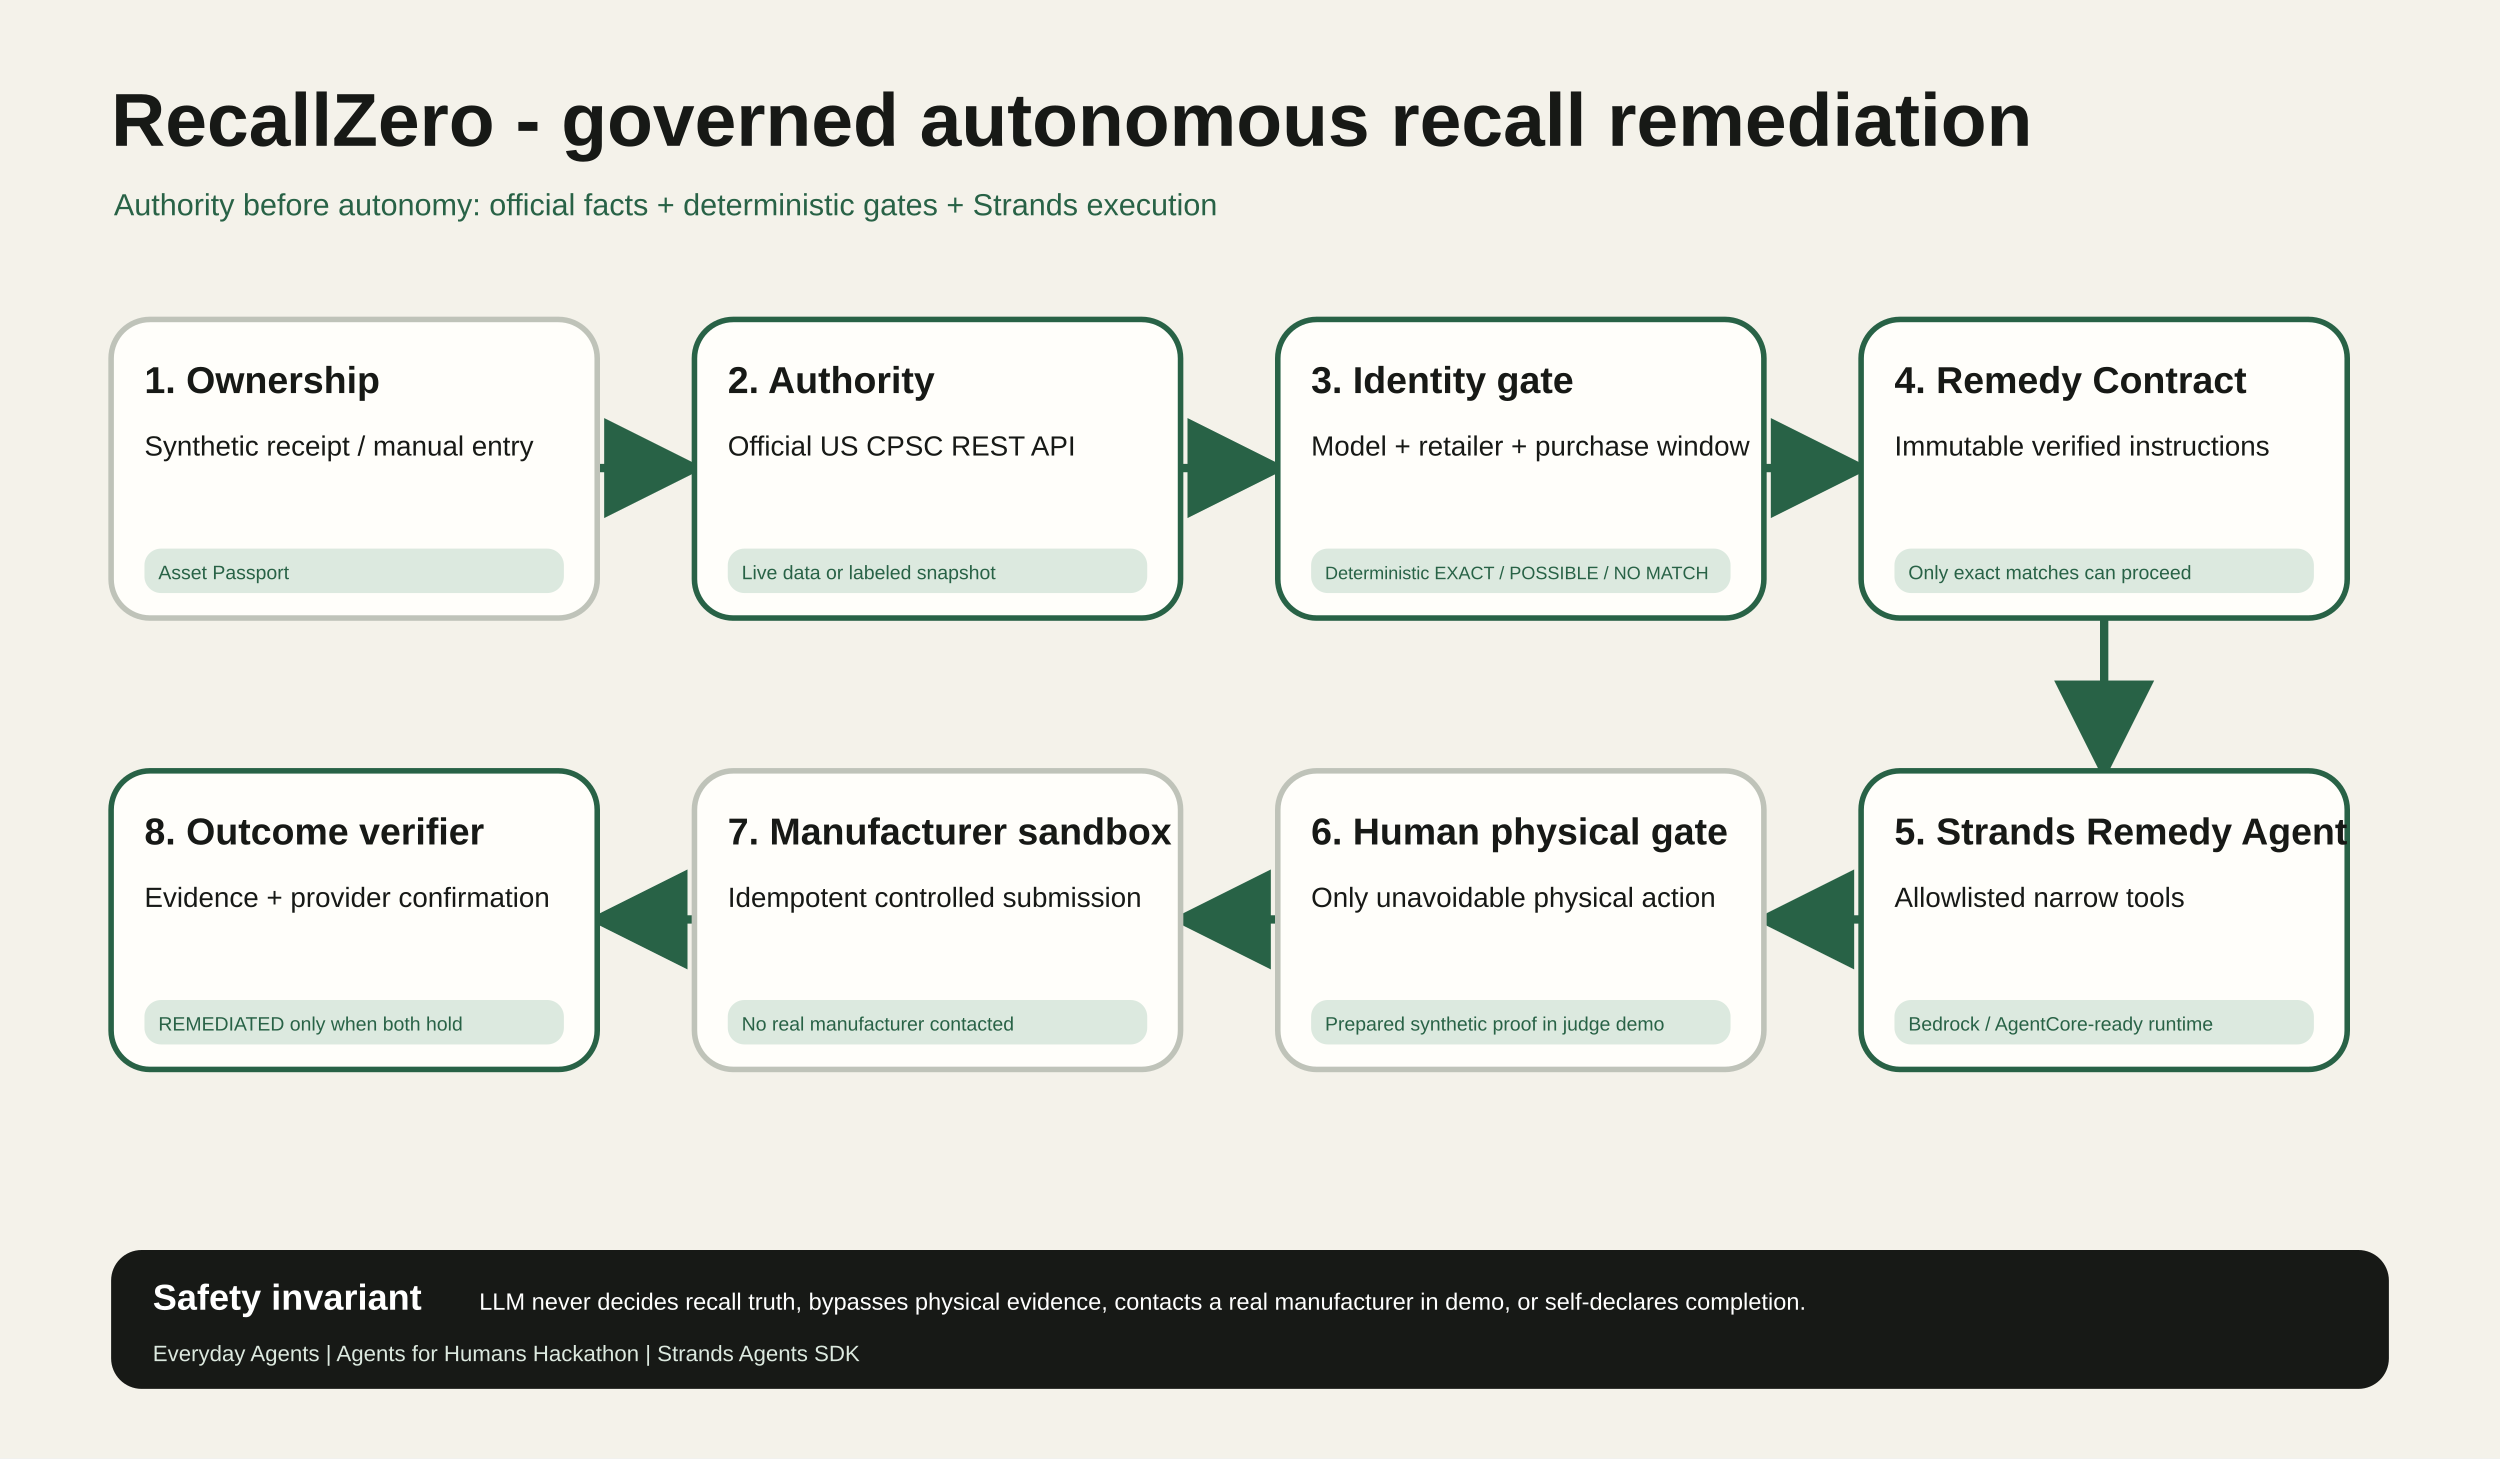
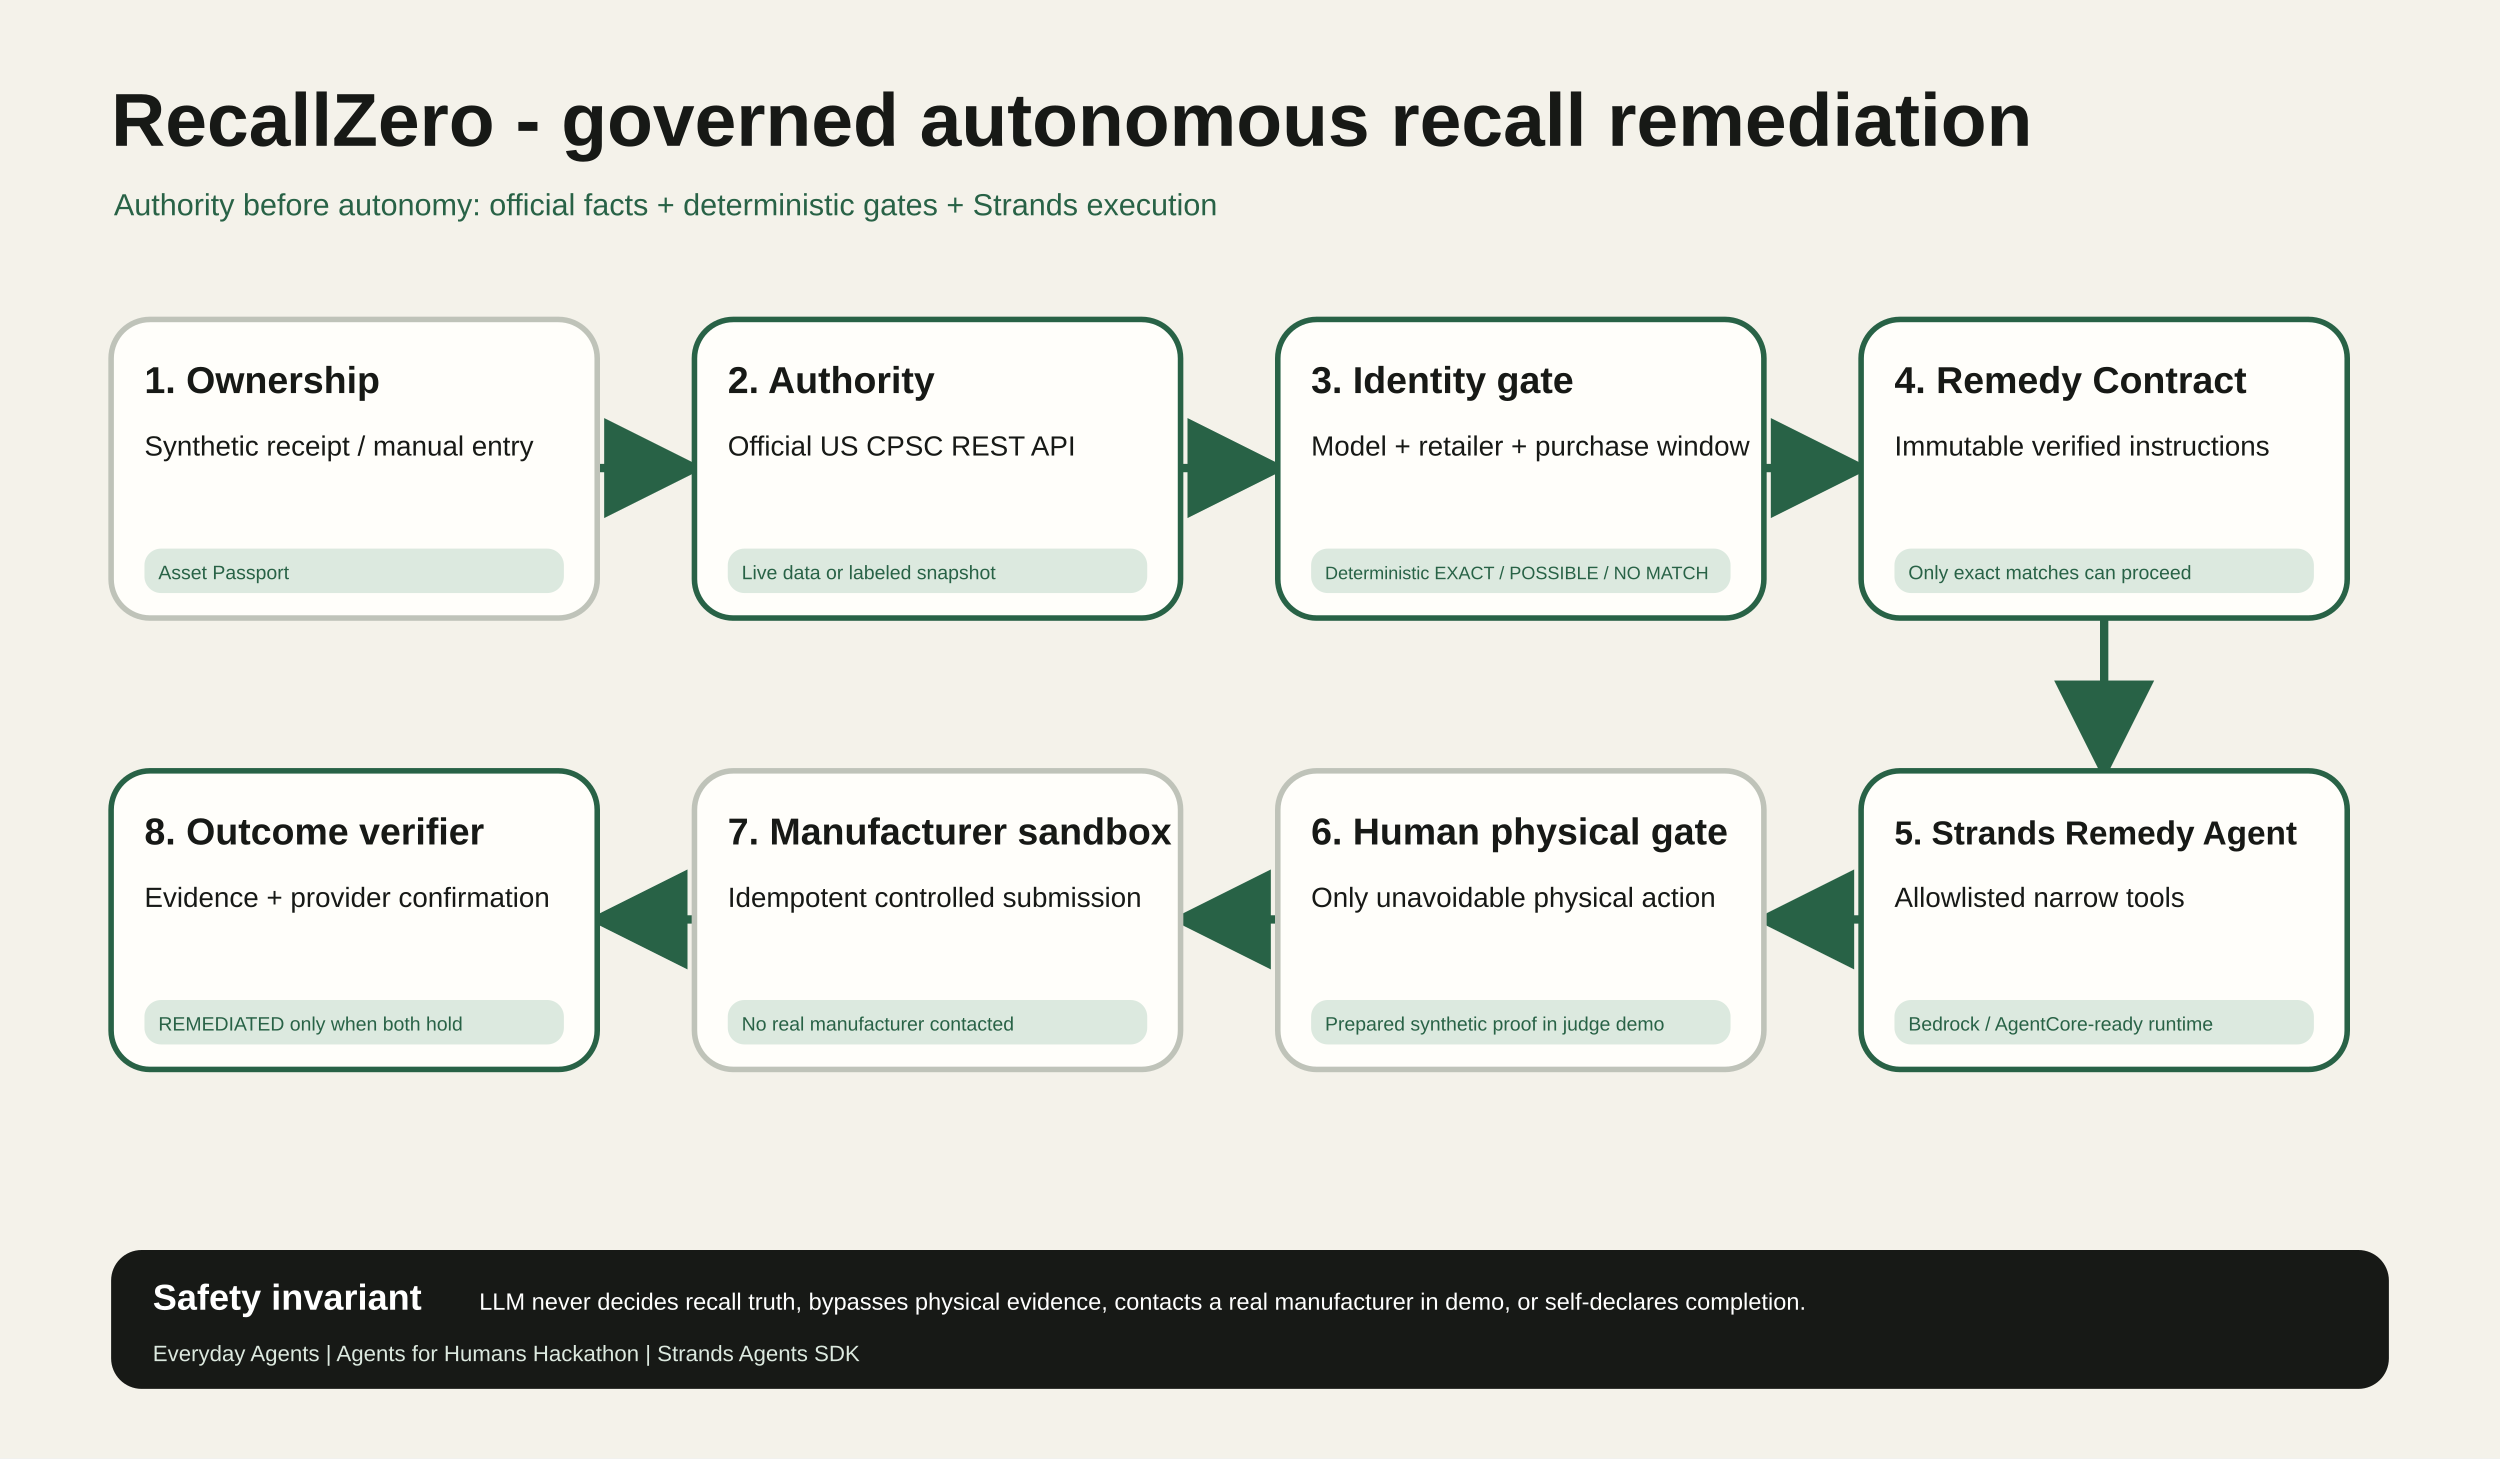
<svg xmlns="http://www.w3.org/2000/svg" width="1800" height="1050" viewBox="0 0 1800 1050" role="img" aria-labelledby="title desc">
  <defs>
    <marker id="arrow" markerWidth="12" markerHeight="12" refX="10" refY="6" orient="auto">
      <path d="M0 0L12 6L0 12Z" fill="#286246" />
    </marker>
  </defs>
  <rect width="1800" height="1050" fill="#F4F2EA" />
  <text x="80" y="105" font-family="Arial,sans-serif" font-size="54" font-weight="700" fill="#171916">RecallZero - governed autonomous recall remediation</text>
  <text x="82" y="155" font-family="Arial,sans-serif" font-size="22" fill="#286246">Authority before autonomy: official facts + deterministic gates + Strands execution</text>
  <g fill="none" stroke="#286246" stroke-width="6" marker-end="url(#arrow)">
    <path d="M430 337H495" />
    <path d="M850 337H915" />
    <path d="M1270 337H1335" />
    <path d="M1515 445V550" />
    <path d="M1340 662H1275" />
    <path d="M920 662H855" />
    <path d="M500 662H435" />
  </g>
  <g font-family="Arial,sans-serif">
    <g transform="translate(80 230)">
      <rect width="350" height="215" rx="28" fill="#FFFEFA" stroke="#BFC3B9" stroke-width="4" />
      <text x="24" y="53" font-size="27" font-weight="700" fill="#171916">1. Ownership</text>
      <text x="24" y="98" font-size="20" fill="#171916">Synthetic receipt / manual entry</text>
      <rect x="24" y="165" width="302" height="32" rx="12" fill="#DCE9DF" />
      <text x="34" y="187" font-size="14" fill="#286246">Asset Passport</text>
    </g>
    <g transform="translate(500 230)">
      <rect width="350" height="215" rx="28" fill="#FFFEFA" stroke="#286246" stroke-width="4" />
      <text x="24" y="53" font-size="27" font-weight="700" fill="#171916">2. Authority</text>
      <text x="24" y="98" font-size="20" fill="#171916">Official US CPSC REST API</text>
      <rect x="24" y="165" width="302" height="32" rx="12" fill="#DCE9DF" />
      <text x="34" y="187" font-size="14" fill="#286246">Live data or labeled snapshot</text>
    </g>
    <g transform="translate(920 230)">
      <rect width="350" height="215" rx="28" fill="#FFFEFA" stroke="#286246" stroke-width="4" />
      <text x="24" y="53" font-size="27" font-weight="700" fill="#171916">3. Identity gate</text>
      <text x="24" y="98" font-size="20" fill="#171916">Model + retailer + purchase window</text>
      <rect x="24" y="165" width="302" height="32" rx="12" fill="#DCE9DF" />
      <text x="34" y="187" font-size="13" fill="#286246">Deterministic EXACT / POSSIBLE / NO MATCH</text>
    </g>
    <g transform="translate(1340 230)">
      <rect width="350" height="215" rx="28" fill="#FFFEFA" stroke="#286246" stroke-width="4" />
      <text x="24" y="53" font-size="27" font-weight="700" fill="#171916">4. Remedy Contract</text>
      <text x="24" y="98" font-size="20" fill="#171916">Immutable verified instructions</text>
      <rect x="24" y="165" width="302" height="32" rx="12" fill="#DCE9DF" />
      <text x="34" y="187" font-size="14" fill="#286246">Only exact matches can proceed</text>
    </g>
    <g transform="translate(1340 555)">
      <rect width="350" height="215" rx="28" fill="#FFFEFA" stroke="#286246" stroke-width="4" />
-       <text x="24" y="53" font-size="27" font-weight="700" fill="#171916">5. Strands Remedy Agent</text>
+       <text x="24" y="53" font-size="24" font-weight="700" fill="#171916">5. Strands Remedy Agent</text>
      <text x="24" y="98" font-size="20" fill="#171916">Allowlisted narrow tools</text>
      <rect x="24" y="165" width="302" height="32" rx="12" fill="#DCE9DF" />
      <text x="34" y="187" font-size="14" fill="#286246">Bedrock / AgentCore-ready runtime</text>
    </g>
    <g transform="translate(920 555)">
      <rect width="350" height="215" rx="28" fill="#FFFEFA" stroke="#BFC3B9" stroke-width="4" />
      <text x="24" y="53" font-size="27" font-weight="700" fill="#171916">6. Human physical gate</text>
      <text x="24" y="98" font-size="20" fill="#171916">Only unavoidable physical action</text>
      <rect x="24" y="165" width="302" height="32" rx="12" fill="#DCE9DF" />
      <text x="34" y="187" font-size="14" fill="#286246">Prepared synthetic proof in judge demo</text>
    </g>
    <g transform="translate(500 555)">
      <rect width="350" height="215" rx="28" fill="#FFFEFA" stroke="#BFC3B9" stroke-width="4" />
      <text x="24" y="53" font-size="27" font-weight="700" fill="#171916">7. Manufacturer sandbox</text>
      <text x="24" y="98" font-size="20" fill="#171916">Idempotent controlled submission</text>
      <rect x="24" y="165" width="302" height="32" rx="12" fill="#DCE9DF" />
      <text x="34" y="187" font-size="14" fill="#286246">No real manufacturer contacted</text>
    </g>
    <g transform="translate(80 555)">
      <rect width="350" height="215" rx="28" fill="#FFFEFA" stroke="#286246" stroke-width="4" />
      <text x="24" y="53" font-size="27" font-weight="700" fill="#171916">8. Outcome verifier</text>
      <text x="24" y="98" font-size="20" fill="#171916">Evidence + provider confirmation</text>
      <rect x="24" y="165" width="302" height="32" rx="12" fill="#DCE9DF" />
      <text x="34" y="187" font-size="14" fill="#286246">REMEDIATED only when both hold</text>
    </g>
  </g>
  <rect x="80" y="900" width="1640" height="100" rx="22" fill="#171916" />
  <text x="110" y="943" font-family="Arial,sans-serif" font-size="26" font-weight="700" fill="white">Safety invariant</text>
  <text x="345" y="943" font-family="Arial,sans-serif" font-size="17" fill="white">LLM never decides recall truth, bypasses physical evidence, contacts a real manufacturer in demo, or self-declares completion.</text>
  <text x="110" y="980" font-family="Arial,sans-serif" font-size="16" fill="#DCE9DF">Everyday Agents | Agents for Humans Hackathon | Strands Agents SDK</text>
</svg>
